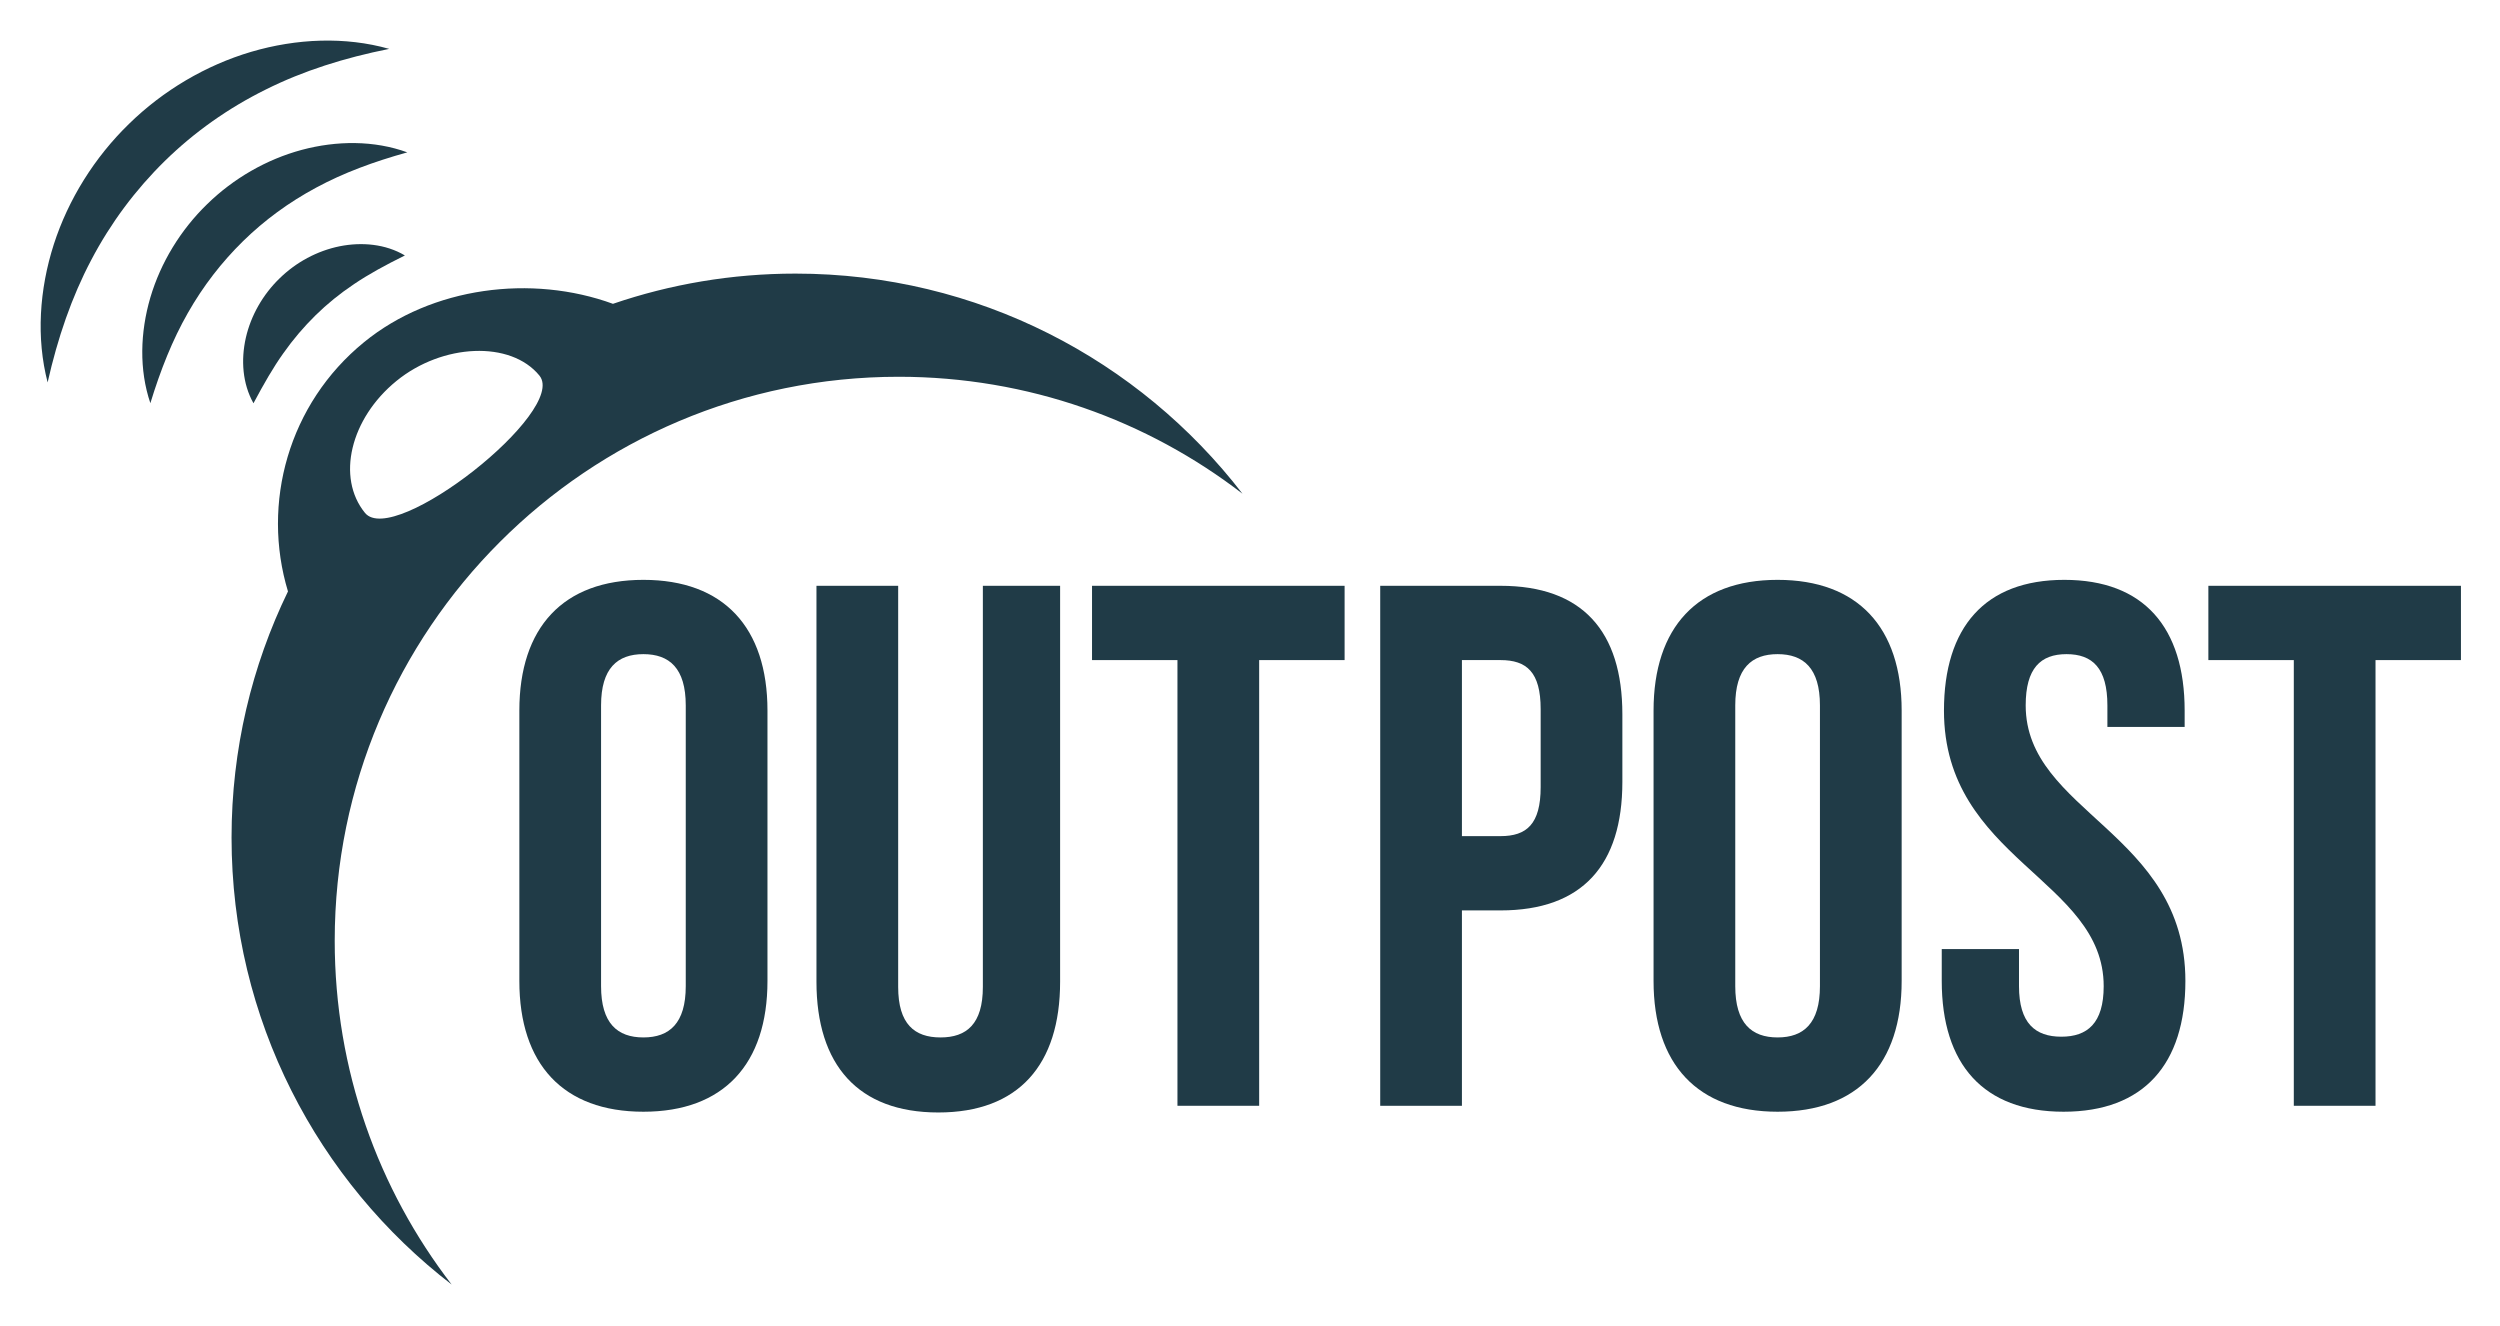
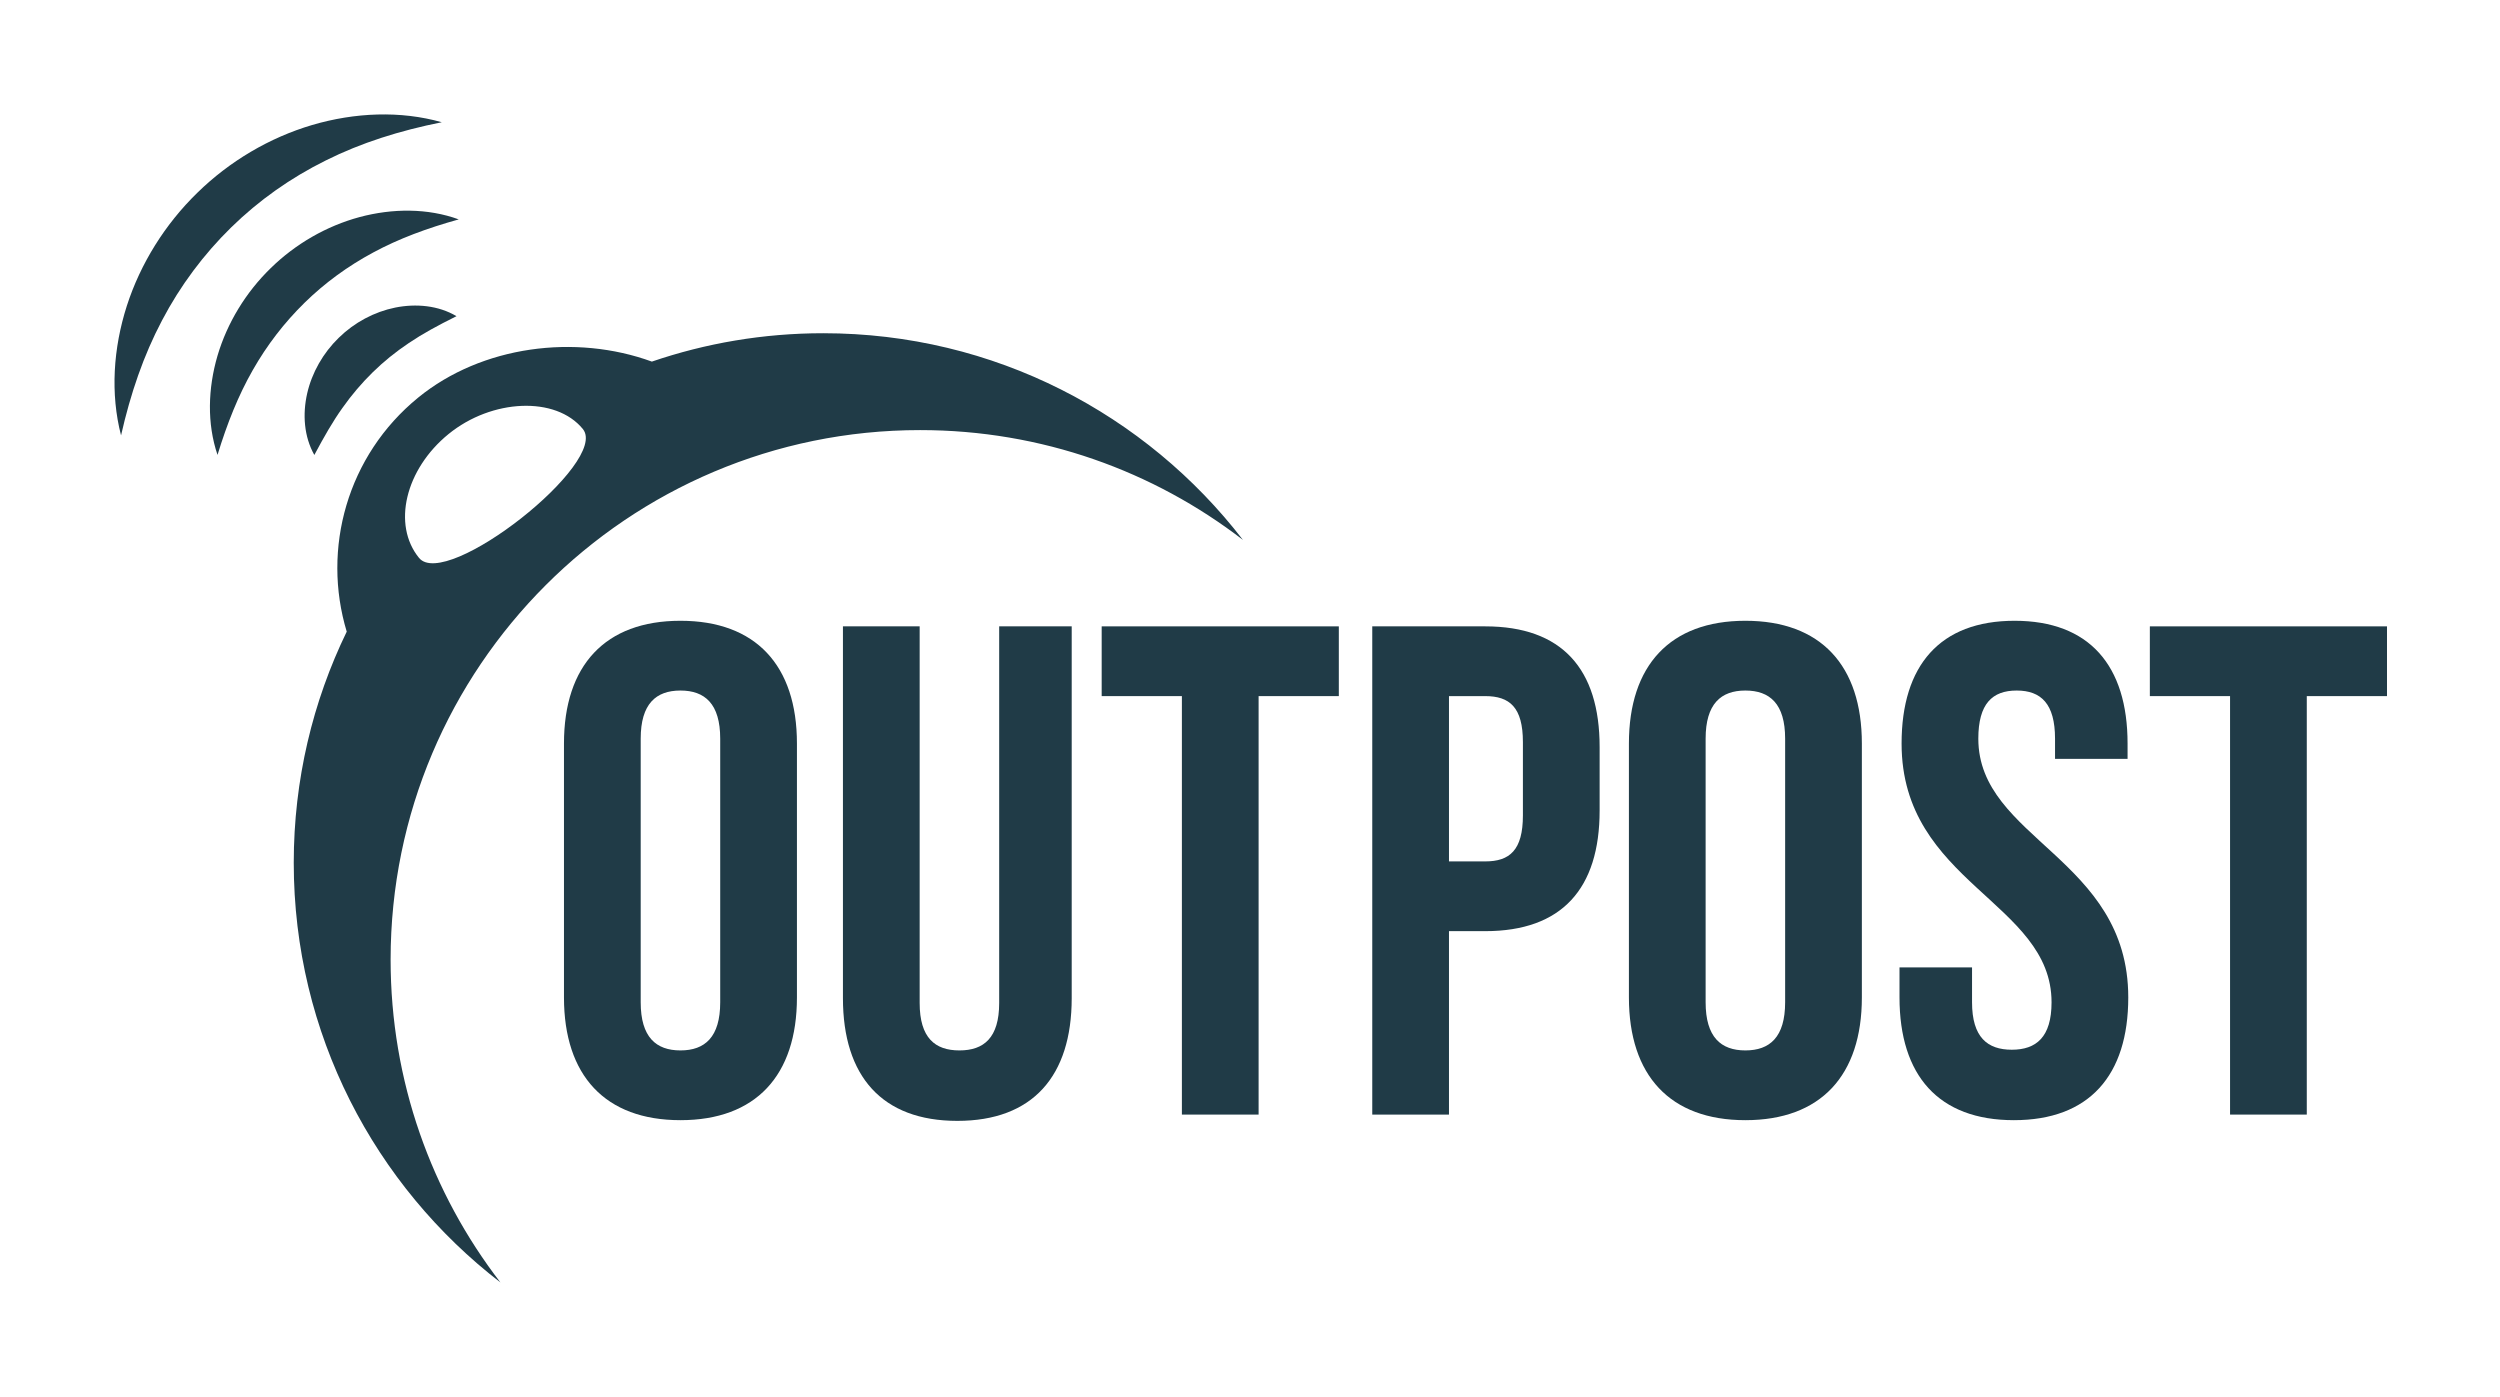
- <svg xmlns="http://www.w3.org/2000/svg" version="1.1" id="Ebene_1" x="0px" y="0px" width="615" height="326" viewBox="0 0 615 326" enable-background="new 0 0 841.89 595.28" xml:space="preserve">
+ <svg xmlns="http://www.w3.org/2000/svg" version="1.1" id="Ebene_1" x="0px" y="0px" width="655" height="366" viewBox="0 0 655 366" enable-background="new 0 0 841.89 595.28" xml:space="preserve">
  <defs id="defs33" />
-   <g id="g3" transform="translate(-114.3663,-134.719)">
+   <g id="g3" transform="translate(-94.36626,-114.719)">
    <g id="g5">
      <path d="m 210.115,146.744 c -11.016,2.201 -21.13,5.383 -30.375,10.003 -9.241,4.575 -17.581,10.48 -24.798,17.543 -7.212,7.071 -13.331,15.245 -18.124,24.375 -4.826,9.135 -8.258,19.165 -10.736,30.124 -2.835,-10.934 -2.038,-22.853 1.516,-33.943 3.584,-11.105 10.025,-21.402 18.483,-29.633 8.429,-8.25 18.885,-14.429 30.069,-17.743 11.172,-3.286 23.102,-3.799 33.965,-0.726 z" id="path7" style="fill:#203b47" />
      <path d="m 214.561,172.199 c -8.302,2.31 -15.688,5.039 -22.404,8.669 -6.707,3.599 -12.719,8.008 -17.995,13.172 -5.271,5.172 -9.832,11.059 -13.591,17.681 -3.782,6.632 -6.692,13.94 -9.215,22.184 -2.791,-8.224 -2.515,-17.421 0,-26.006 2.543,-8.594 7.43,-16.604 13.946,-22.934 6.491,-6.354 14.617,-11.034 23.271,-13.371 8.637,-2.31 17.835,-2.366 25.988,0.605 z" id="path9" style="fill:#203b47" />
      <path d="m 213.969,197.56 c -4.964,2.463 -8.88,4.602 -12.466,7.018 -3.554,2.379 -6.664,4.912 -9.523,7.718 -2.848,2.81 -5.463,5.846 -7.923,9.34 -2.499,3.507 -4.741,7.426 -7.336,12.285 -2.716,-4.84 -3.11,-10.644 -1.881,-16.104 1.246,-5.47 4.188,-10.627 8.282,-14.598 4.069,-3.995 9.296,-6.8 14.796,-7.916 5.461,-1.09 11.31,-0.564 16.051,2.257 z" id="path11" style="fill:#203b47" />
    </g>
    <g id="g13">
      <path d="m 242.127,309.527 c 0,-20.469 10.781,-32.164 30.518,-32.164 19.735,0 30.519,11.695 30.519,32.164 v 66.513 c 0,20.469 -10.784,32.164 -30.519,32.164 -19.737,0 -30.518,-11.695 -30.518,-32.164 v -66.513 z m 20.102,67.794 c 0,9.138 4.019,12.608 10.416,12.608 6.395,0 10.417,-3.471 10.417,-12.608 v -69.075 c 0,-9.138 -4.022,-12.607 -10.417,-12.607 -6.396,0 -10.416,3.47 -10.416,12.607 v 69.075 z" id="path15" style="fill:#203b47" />
      <path d="m 335.317,278.826 v 98.677 c 0,9.138 4.02,12.427 10.417,12.427 6.397,0 10.417,-3.289 10.417,-12.427 v -98.677 h 19.003 v 97.398 c 0,20.466 -10.233,32.164 -29.968,32.164 -19.737,0 -29.97,-11.698 -29.97,-32.164 v -97.398 h 20.101 z" id="path17" style="fill:#203b47" />
      <path d="m 383.005,278.826 h 62.132 v 18.275 H 424.12 v 109.64 h -20.099 v -109.64 h -21.016 v -18.275 z" id="path19" style="fill:#203b47" />
      <path d="m 513.469,310.439 v 16.629 c 0,20.467 -9.869,31.613 -29.968,31.613 h -9.502 v 48.06 h -20.1 V 278.826 h 29.602 c 20.099,0 29.968,11.148 29.968,31.613 z m -39.47,-13.338 v 43.306 h 9.502 c 6.394,0 9.868,-2.925 9.868,-12.06 V 309.16 c 0,-9.137 -3.475,-12.059 -9.868,-12.059 h -9.502 z" id="path21" style="fill:#203b47" />
      <path d="m 521.142,309.527 c 0,-20.469 10.78,-32.164 30.513,-32.164 19.737,0 30.519,11.695 30.519,32.164 v 66.513 c 0,20.469 -10.781,32.164 -30.519,32.164 -19.732,0 -30.513,-11.695 -30.513,-32.164 v -66.513 z m 20.098,67.794 c 0,9.138 4.021,12.608 10.414,12.608 6.399,0 10.418,-3.471 10.418,-12.608 v -69.075 c 0,-9.138 -4.019,-12.607 -10.418,-12.607 -6.394,0 -10.414,3.47 -10.414,12.607 v 69.075 z" id="path23" style="fill:#203b47" />
      <path d="m 622.188,277.363 c 19.549,0 29.602,11.695 29.602,32.164 v 4.02 h -19.005 v -5.301 c 0,-9.138 -3.653,-12.607 -10.051,-12.607 -6.396,0 -10.048,3.47 -10.048,12.607 0,26.314 39.286,31.249 39.286,67.794 0,20.469 -10.235,32.164 -29.968,32.164 -19.738,0 -29.968,-11.695 -29.968,-32.164 v -7.856 h 19.004 v 9.138 c 0,9.138 4.019,12.425 10.414,12.425 6.398,0 10.419,-3.287 10.419,-12.425 0,-26.314 -39.291,-31.249 -39.291,-67.794 0,-20.469 10.051,-32.165 29.606,-32.165 z" id="path25" style="fill:#203b47" />
      <path d="m 657.627,278.826 h 62.132 v 18.275 h -21.016 v 109.64 h -20.101 v -109.64 h -21.016 v -18.275 z" id="path27" style="fill:#203b47" />
    </g>
    <path d="m 310.061,202.025 c -15.717,0 -30.821,2.618 -44.907,7.434 -20.009,-7.301 -44.522,-4.183 -61.21,9.419 -18.649,15.2 -25.294,39.652 -18.735,61.331 -8.891,18.298 -13.881,38.84 -13.881,60.55 0,44.778 21.221,84.595 54.148,109.96 -18.037,-23.413 -28.77,-52.742 -28.77,-84.582 0,-76.62 62.112,-138.733 138.734,-138.733 31.839,0 61.167,10.734 84.58,28.771 -25.367,-32.928 -65.181,-54.15 -109.959,-54.15 z m -105.914,58.859 c -7.068,-8.674 -3.606,-23.199 7.737,-32.445 11.338,-9.243 28.117,-9.994 35.188,-1.317 7.07,8.675 -35.854,42.44 -42.925,33.762 z" id="path29" style="fill:#203b47" />
  </g>
</svg>
